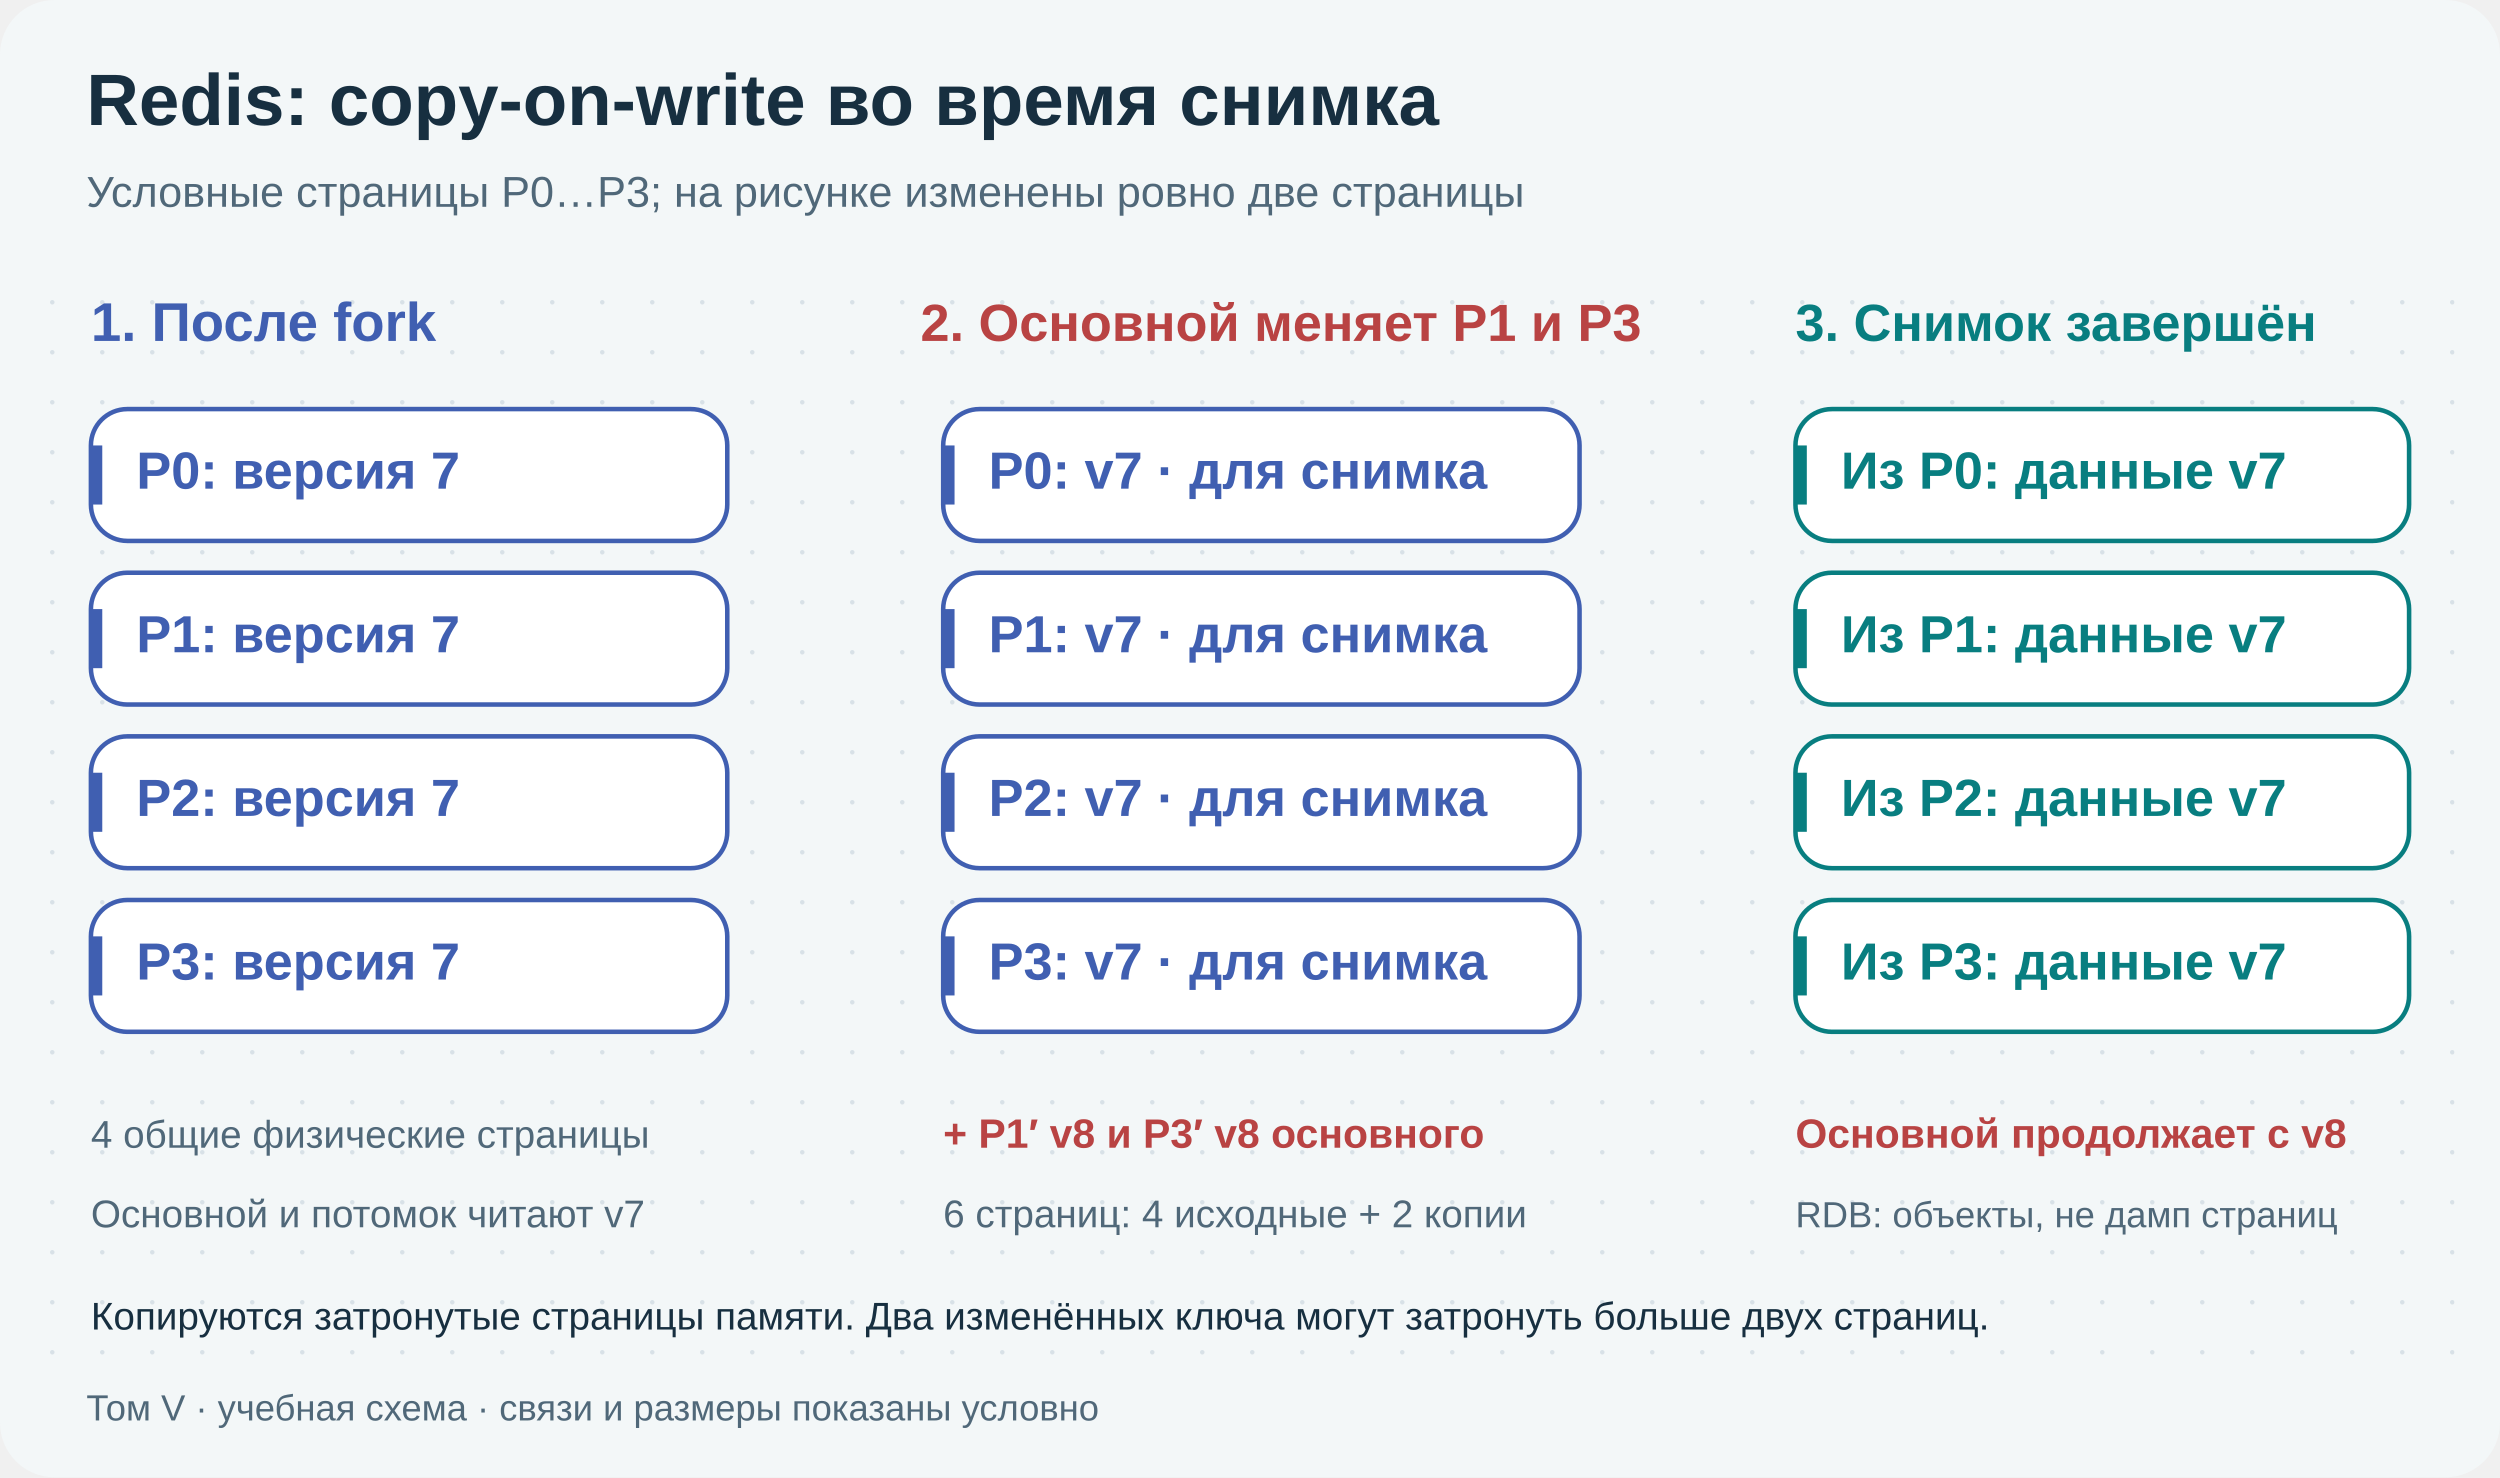
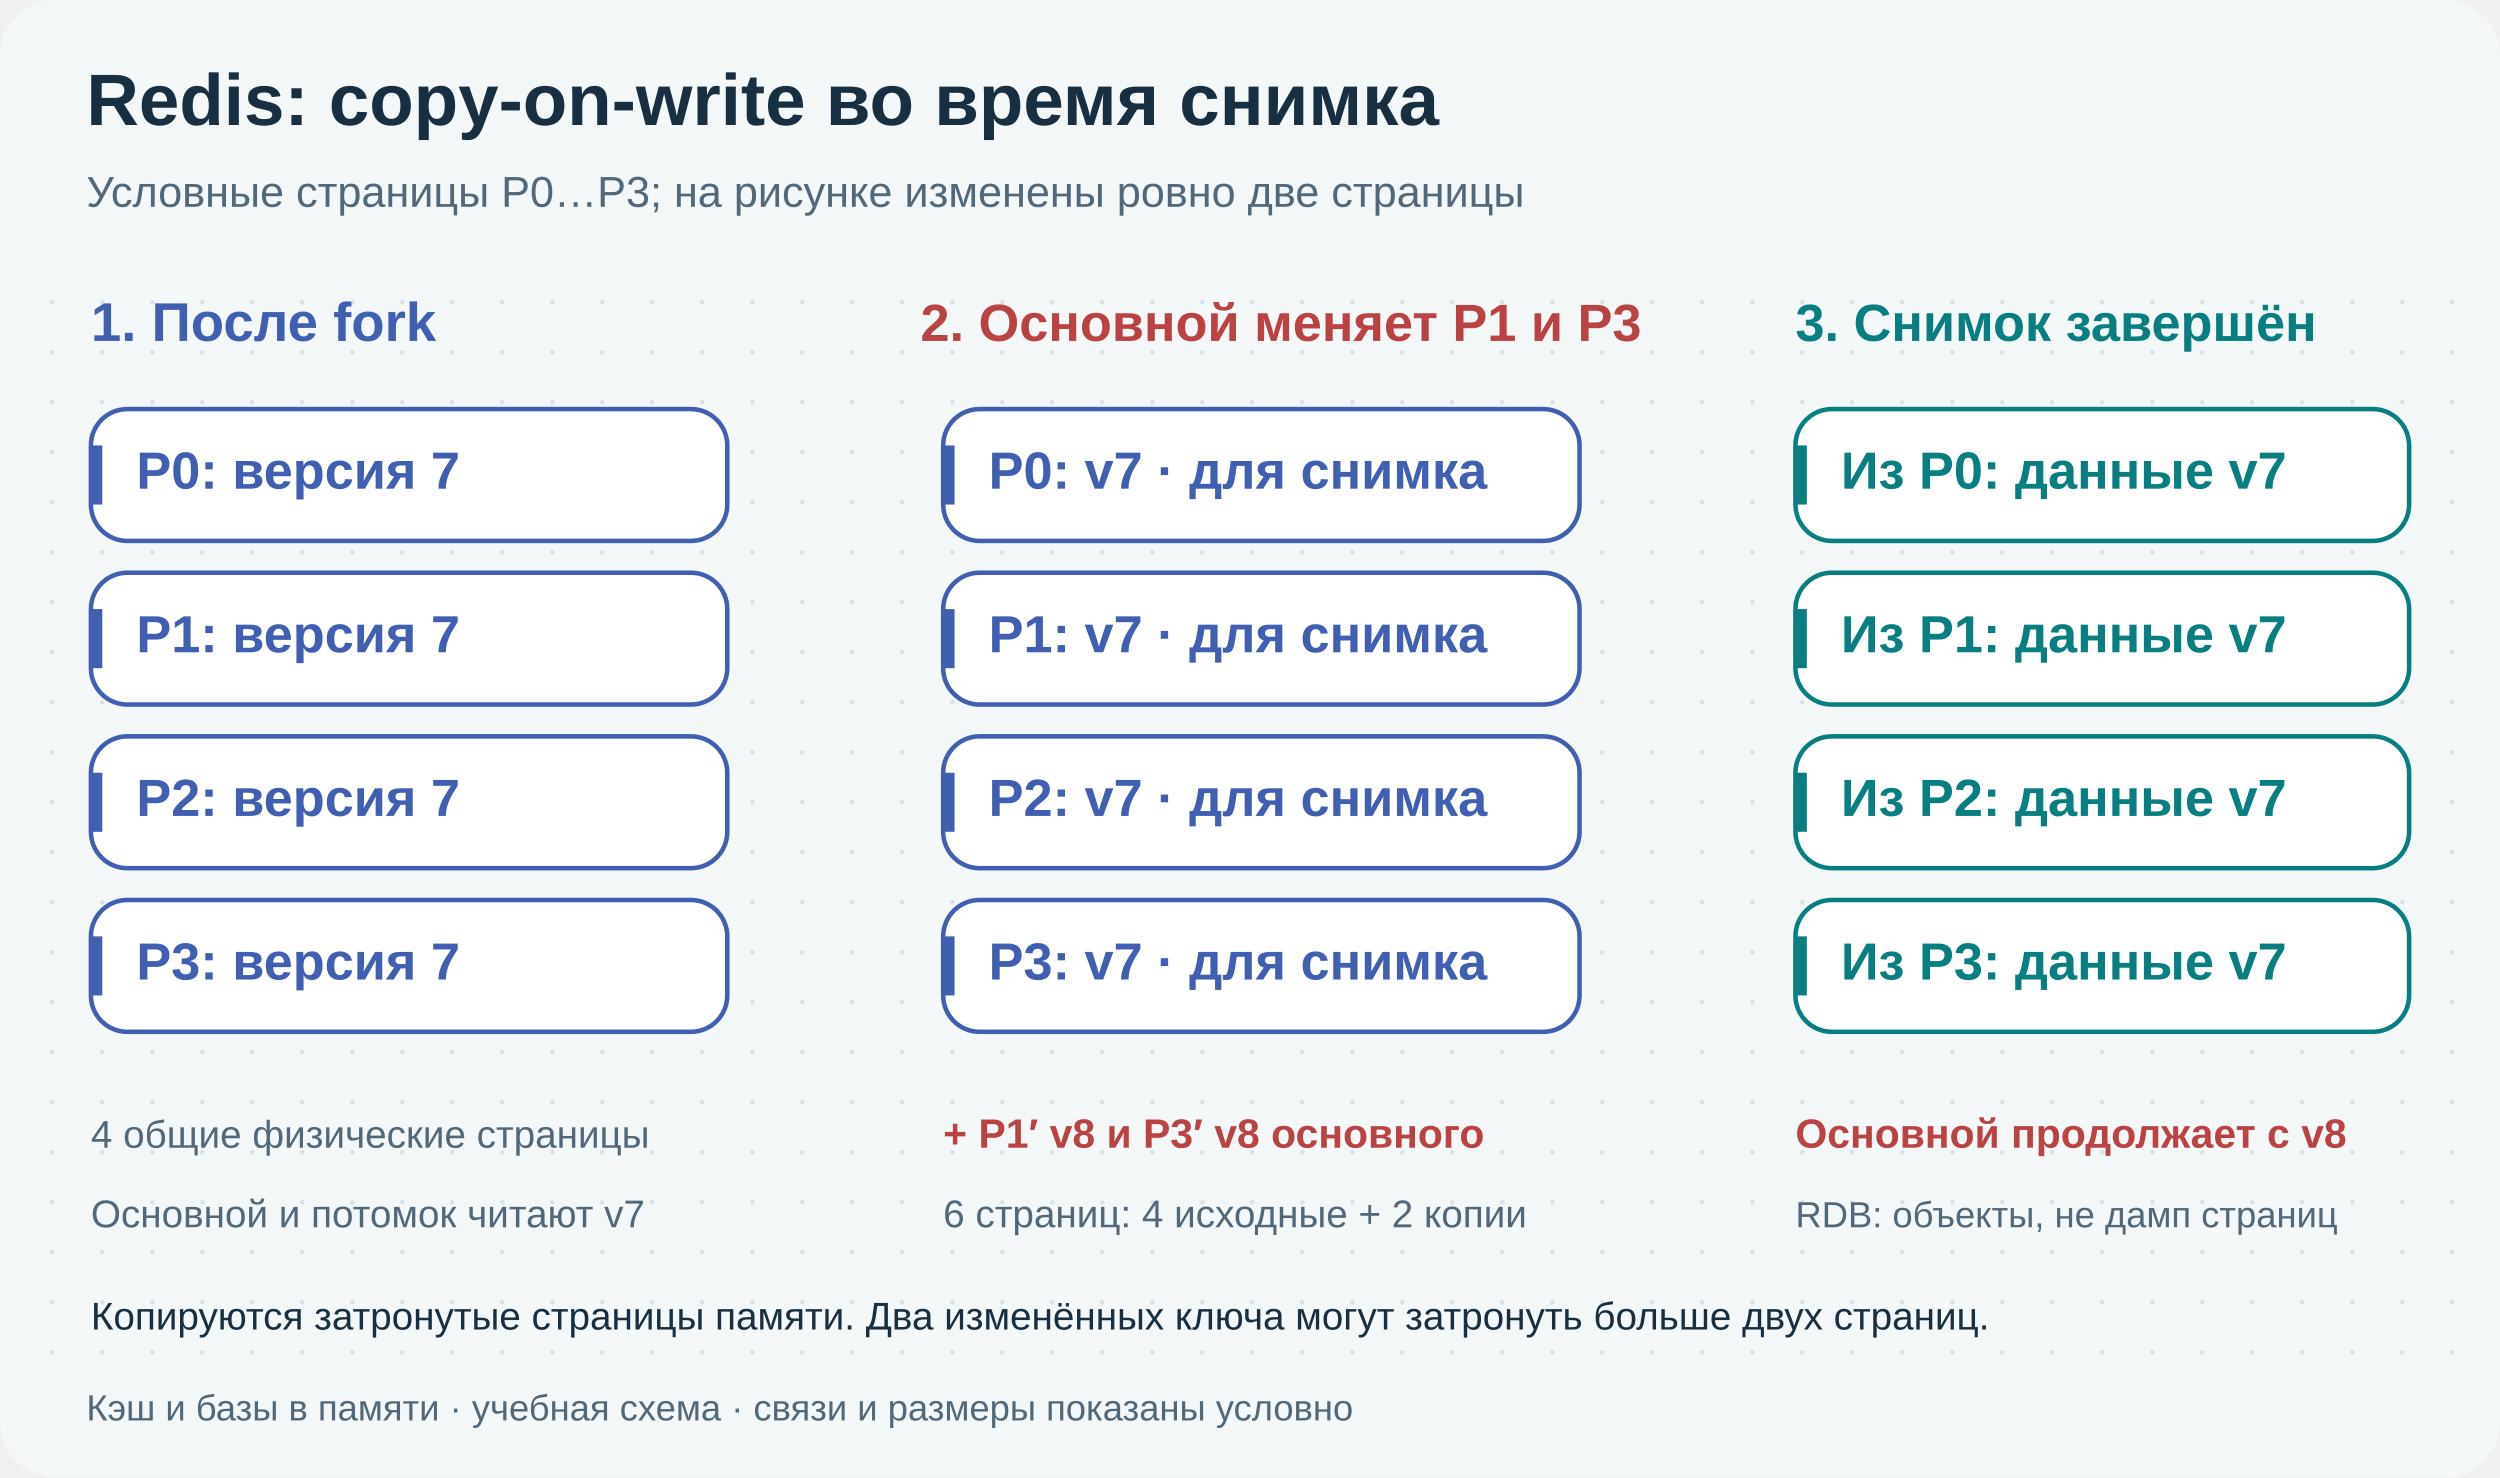
<svg xmlns="http://www.w3.org/2000/svg" viewBox="0 0 1100 650" role="img" aria-labelledby="title desc">
  <defs>
    <marker id="arrow" markerWidth="9" markerHeight="9" refX="8" refY="4.5" orient="auto-start-reverse">
      <path d="M0,0 L9,4.5 L0,9" fill="context-stroke" />
    </marker>
    <pattern id="grid" width="22" height="22" patternUnits="userSpaceOnUse">
      <circle cx="1" cy="1" r="1" fill="#d8e1e7" />
    </pattern>
  </defs>
  <rect width="1100" height="650" rx="24" fill="#f3f7f8" />
  <rect x="20" y="125" width="1060" height="485" fill="url(#grid)" />
  <g font-family="Segoe UI,Arial,sans-serif">
    <text x="38" y="55" fill="#172f40" font-size="32" font-weight="700">Redis: copy-on-write во время снимка</text>
    <text x="38" y="91" fill="#506879" font-size="19" font-weight="400">Условные страницы P0…P3; на рисунке изменены ровно две страницы</text>
    <text x="40" y="150" fill="#405fb1" font-size="24" font-weight="700">1. После fork</text>
    <text x="405" y="150" fill="#b94343" font-size="23" font-weight="700">2. Основной меняет P1 и P3</text>
    <text x="790" y="150" fill="#087e80" font-size="23" font-weight="700">3. Снимок завершён</text>
    <rect x="40" y="180" width="280" height="58" rx="16" fill="#ffffff" stroke="#405fb1" stroke-width="2" />
    <rect x="40" y="196" width="5" height="26" fill="#405fb1" />
    <text x="60" y="215" fill="#405fb1" font-size="23" font-weight="700">P0: версия 7</text>
    <rect x="40" y="252" width="280" height="58" rx="16" fill="#ffffff" stroke="#405fb1" stroke-width="2" />
    <rect x="40" y="268" width="5" height="26" fill="#405fb1" />
    <text x="60" y="287" fill="#405fb1" font-size="23" font-weight="700">P1: версия 7</text>
    <rect x="40" y="324" width="280" height="58" rx="16" fill="#ffffff" stroke="#405fb1" stroke-width="2" />
    <rect x="40" y="340" width="5" height="26" fill="#405fb1" />
    <text x="60" y="359" fill="#405fb1" font-size="23" font-weight="700">P2: версия 7</text>
    <rect x="40" y="396" width="280" height="58" rx="16" fill="#ffffff" stroke="#405fb1" stroke-width="2" />
    <rect x="40" y="412" width="5" height="26" fill="#405fb1" />
    <text x="60" y="431" fill="#405fb1" font-size="23" font-weight="700">P3: версия 7</text>
    <text x="40" y="505" fill="#506879" font-size="17" font-weight="400">4 общие физические страницы</text>
    <text x="40" y="540" fill="#506879" font-size="17" font-weight="400">Основной и потомок читают v7</text>
    <rect x="415" y="180" width="280" height="58" rx="16" fill="#ffffff" stroke="#405fb1" stroke-width="2" />
    <rect x="415" y="196" width="5" height="26" fill="#405fb1" />
    <text x="435" y="215" fill="#405fb1" font-size="23" font-weight="700">P0: v7 · для снимка</text>
    <rect x="415" y="252" width="280" height="58" rx="16" fill="#ffffff" stroke="#405fb1" stroke-width="2" />
    <rect x="415" y="268" width="5" height="26" fill="#405fb1" />
    <text x="435" y="287" fill="#405fb1" font-size="23" font-weight="700">P1: v7 · для снимка</text>
    <rect x="415" y="324" width="280" height="58" rx="16" fill="#ffffff" stroke="#405fb1" stroke-width="2" />
    <rect x="415" y="340" width="5" height="26" fill="#405fb1" />
    <text x="435" y="359" fill="#405fb1" font-size="23" font-weight="700">P2: v7 · для снимка</text>
    <rect x="415" y="396" width="280" height="58" rx="16" fill="#ffffff" stroke="#405fb1" stroke-width="2" />
    <rect x="415" y="412" width="5" height="26" fill="#405fb1" />
    <text x="435" y="431" fill="#405fb1" font-size="23" font-weight="700">P3: v7 · для снимка</text>
    <text x="415" y="505" fill="#b94343" font-size="18" font-weight="600">+ P1′ v8 и P3′ v8 основного</text>
    <text x="415" y="540" fill="#506879" font-size="17" font-weight="400">6 страниц: 4 исходные + 2 копии</text>
    <rect x="790" y="180" width="270" height="58" rx="16" fill="#ffffff" stroke="#087e80" stroke-width="2" />
    <rect x="790" y="196" width="5" height="26" fill="#087e80" />
    <text x="810" y="215" fill="#087e80" font-size="23" font-weight="700">Из P0: данные v7</text>
    <rect x="790" y="252" width="270" height="58" rx="16" fill="#ffffff" stroke="#087e80" stroke-width="2" />
    <rect x="790" y="268" width="5" height="26" fill="#087e80" />
    <text x="810" y="287" fill="#087e80" font-size="23" font-weight="700">Из P1: данные v7</text>
    <rect x="790" y="324" width="270" height="58" rx="16" fill="#ffffff" stroke="#087e80" stroke-width="2" />
    <rect x="790" y="340" width="5" height="26" fill="#087e80" />
    <text x="810" y="359" fill="#087e80" font-size="23" font-weight="700">Из P2: данные v7</text>
    <rect x="790" y="396" width="270" height="58" rx="16" fill="#ffffff" stroke="#087e80" stroke-width="2" />
    <rect x="790" y="412" width="5" height="26" fill="#087e80" />
    <text x="810" y="431" fill="#087e80" font-size="23" font-weight="700">Из P3: данные v7</text>
    <text x="790" y="505" fill="#b94343" font-size="18" font-weight="600">Основной продолжает с v8</text>
    <text x="790" y="540" fill="#506879" font-size="16" font-weight="400">RDB: объекты, не дамп страниц</text>
    <text x="40" y="585" fill="#172f40" font-size="17" font-weight="400">Копируются затронутые страницы памяти. Два изменённых ключа могут затронуть больше двух страниц.</text>
-     <text x="38" y="625" fill="#506879" font-size="16" font-weight="400">Том V · учебная схема · связи и размеры показаны условно</text>
+     <text x="38" y="625" fill="#506879" font-size="16" font-weight="400">Кэш и базы в памяти · учебная схема · связи и размеры показаны условно</text>
  </g>
</svg>
